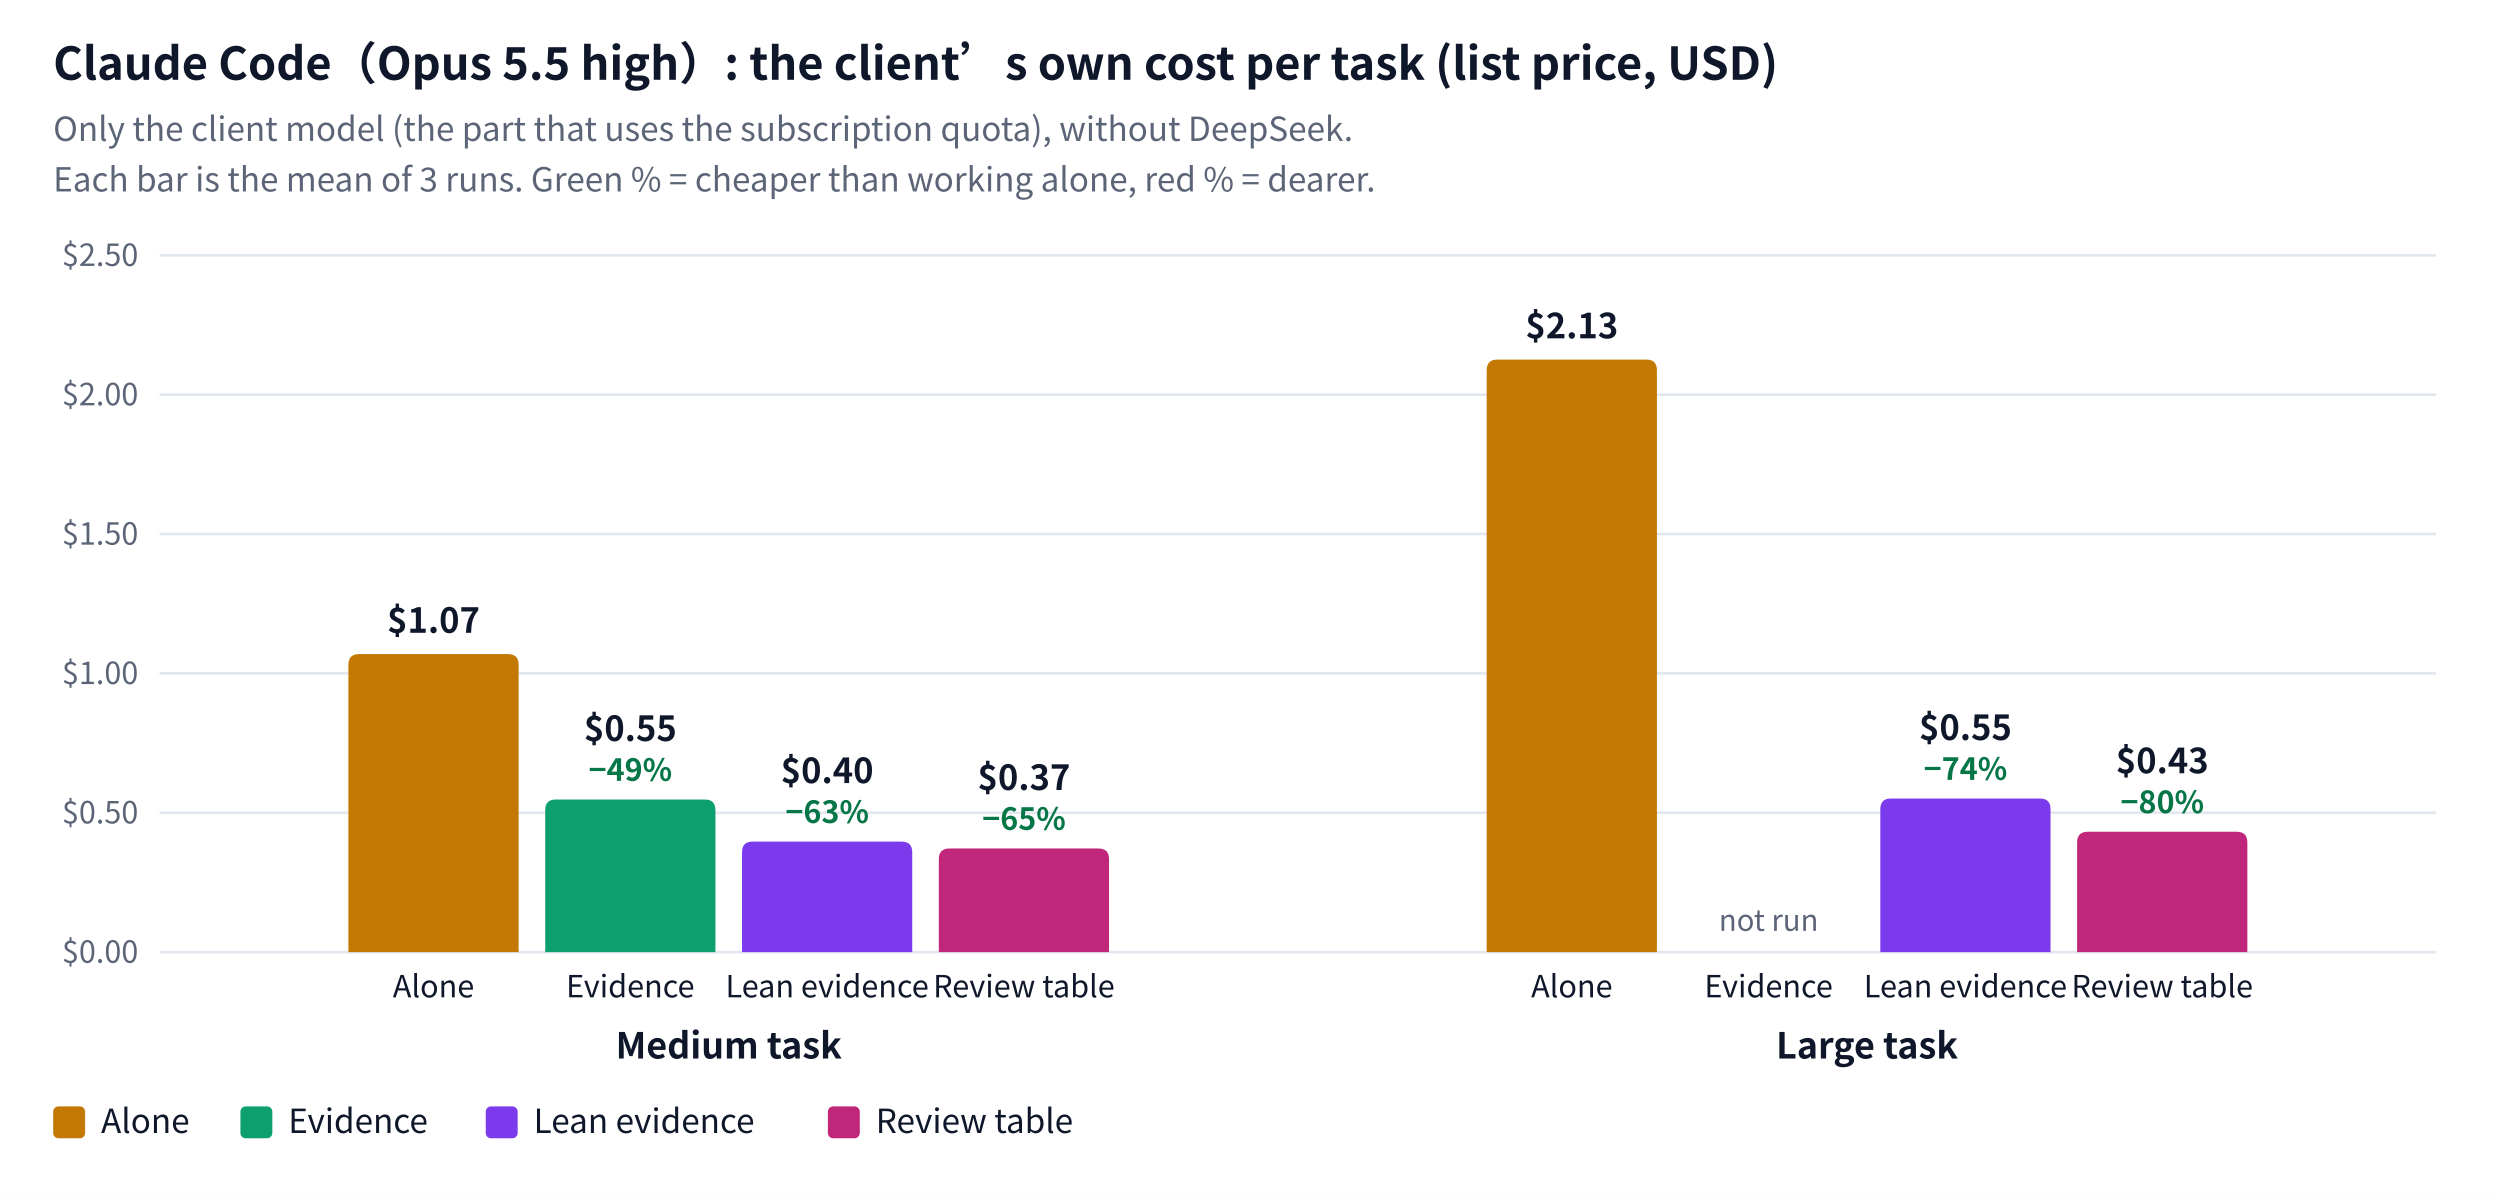
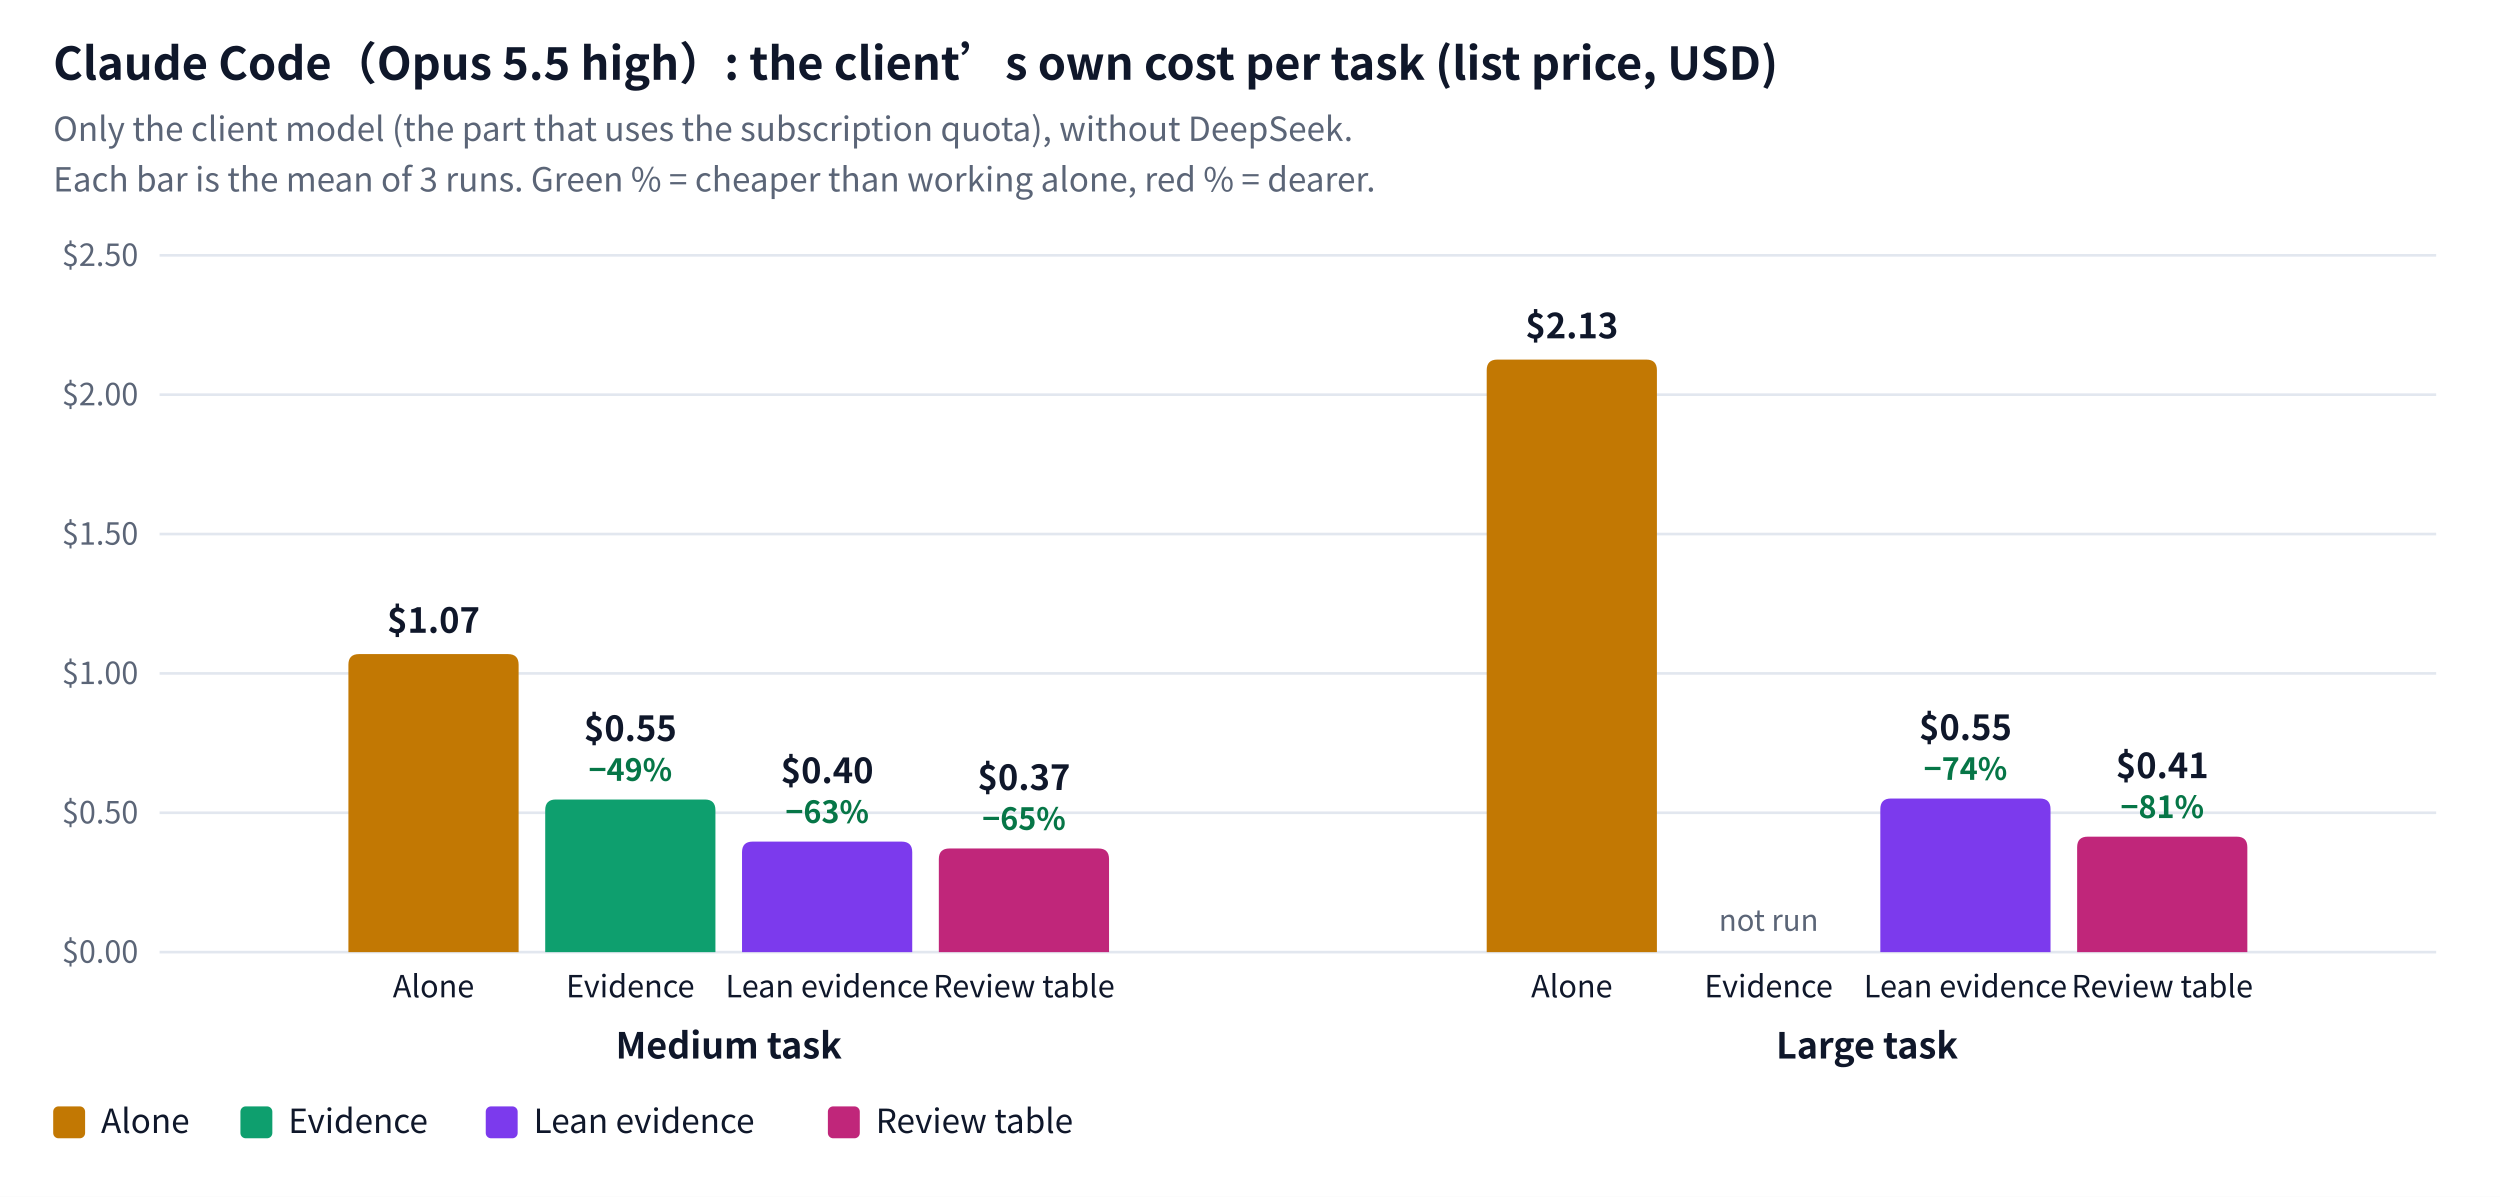
<svg xmlns="http://www.w3.org/2000/svg" width="940" height="450" viewBox="0 0 940 450" font-family="-apple-system, 'Segoe UI', 'PingFang SC', 'Noto Sans CJK SC', Helvetica, Arial, sans-serif">
  <rect width="940" height="450" fill="#FFFFFF" />
  <text x="20" y="30" font-size="17" font-weight="600" fill="#0F172A">Claude Code（Opus 5.5 high）: the client’s own cost per task (list price, USD)</text>
  <text x="20" y="53" font-size="12.5" fill="#5B6577">Only the client model (the part that uses the subscription quota), without DeepSeek.</text>
  <text x="20" y="72" font-size="12.5" fill="#5B6577">Each bar is the mean of 3 runs. Green % = cheaper than working alone, red % = dearer.</text>
  <line x1="60" x2="916" y1="358" y2="358" stroke="#E2E7EF" />
  <text x="52" y="362" font-size="11.5" fill="#5B6577" text-anchor="end">$0.00</text>
  <line x1="60" x2="916" y1="305.6" y2="305.6" stroke="#E2E7EF" />
  <text x="52" y="309.6" font-size="11.5" fill="#5B6577" text-anchor="end">$0.50</text>
  <line x1="60" x2="916" y1="253.2" y2="253.2" stroke="#E2E7EF" />
  <text x="52" y="257.2" font-size="11.5" fill="#5B6577" text-anchor="end">$1.00</text>
  <line x1="60" x2="916" y1="200.8" y2="200.8" stroke="#E2E7EF" />
  <text x="52" y="204.8" font-size="11.5" fill="#5B6577" text-anchor="end">$1.50</text>
  <line x1="60" x2="916" y1="148.4" y2="148.4" stroke="#E2E7EF" />
  <text x="52" y="152.4" font-size="11.5" fill="#5B6577" text-anchor="end">$2.00</text>
  <line x1="60" x2="916" y1="96" y2="96" stroke="#E2E7EF" />
  <text x="52" y="100" font-size="11.5" fill="#5B6577" text-anchor="end">$2.50</text>
  <text x="163" y="375" font-size="11.5" fill="#0F172A" text-anchor="middle">Alone</text>
  <path d="M131,358 V249.937 Q131,245.937 135,245.937 H191 Q195,245.937 195,249.937 V358 Z" fill="#C27803" />
  <text x="163" y="237.937" font-size="13" font-weight="600" fill="#0F172A" text-anchor="middle">$1.07</text>
  <text x="237" y="375" font-size="11.5" fill="#0F172A" text-anchor="middle">Evidence</text>
  <path d="M205,358 V304.612 Q205,300.612 209,300.612 H265 Q269,300.612 269,304.612 V358 Z" fill="#0E9F6E" />
  <text x="237" y="278.612" font-size="13" font-weight="600" fill="#0F172A" text-anchor="middle">$0.55</text>
  <text x="237" y="293.612" font-size="11.5" font-weight="600" fill="#067647" text-anchor="middle">−49%</text>
  <text x="311" y="375" font-size="11.5" fill="#0F172A" text-anchor="middle">Lean evidence</text>
  <path d="M279,358 V320.443 Q279,316.443 283,316.443 H339 Q343,316.443 343,320.443 V358 Z" fill="#7C3AED" />
  <text x="311" y="294.443" font-size="13" font-weight="600" fill="#0F172A" text-anchor="middle">$0.40</text>
  <text x="311" y="309.443" font-size="11.5" font-weight="600" fill="#067647" text-anchor="middle">−63%</text>
  <text x="385" y="375" font-size="11.5" fill="#0F172A" text-anchor="middle">Review table</text>
  <path d="M353,358 V323.028 Q353,319.028 357,319.028 H413 Q417,319.028 417,323.028 V358 Z" fill="#C0267A" />
  <text x="385" y="297.028" font-size="13" font-weight="600" fill="#0F172A" text-anchor="middle">$0.37</text>
  <text x="385" y="312.028" font-size="11.5" font-weight="600" fill="#067647" text-anchor="middle">−65%</text>
  <text x="274" y="398" font-size="13.5" font-weight="600" fill="#0F172A" text-anchor="middle">Medium task</text>
  <text x="591" y="375" font-size="11.5" fill="#0F172A" text-anchor="middle">Alone</text>
  <path d="M559,358 V139.206 Q559,135.206 563,135.206 H619 Q623,135.206 623,139.206 V358 Z" fill="#C27803" />
  <text x="591" y="127.206" font-size="13" font-weight="600" fill="#0F172A" text-anchor="middle">$2.13</text>
  <text x="665" y="375" font-size="11.5" fill="#0F172A" text-anchor="middle">Evidence</text>
  <text x="665" y="350" font-size="11" fill="#5B6577" text-anchor="middle">not run</text>
  <text x="739" y="375" font-size="11.5" fill="#0F172A" text-anchor="middle">Lean evidence</text>
  <path d="M707,358 V304.241 Q707,300.241 711,300.241 H767 Q771,300.241 771,304.241 V358 Z" fill="#7C3AED" />
  <text x="739" y="278.241" font-size="13" font-weight="600" fill="#0F172A" text-anchor="middle">$0.55</text>
  <text x="739" y="293.241" font-size="11.5" font-weight="600" fill="#067647" text-anchor="middle">−74%</text>
  <text x="813" y="375" font-size="11.5" fill="#0F172A" text-anchor="middle">Review table</text>
-   <path d="M781,358 V316.742 Q781,312.742 785,312.742 H841 Q845,312.742 845,316.742 V358 Z" fill="#C0267A" />
-   <text x="813" y="290.742" font-size="13" font-weight="600" fill="#0F172A" text-anchor="middle">$0.43</text>
-   <text x="813" y="305.742" font-size="11.5" font-weight="600" fill="#067647" text-anchor="middle">−80%</text>
+   <path d="M781,358 V318.585 Q781,314.585 785,314.585 H841 Q845,314.585 845,318.585 V358 Z" fill="#C0267A" />
+   <text x="813" y="292.585" font-size="13" font-weight="600" fill="#0F172A" text-anchor="middle">$0.41</text>
+   <text x="813" y="307.585" font-size="11.5" font-weight="600" fill="#067647" text-anchor="middle">−81%</text>
  <text x="702" y="398" font-size="13.5" font-weight="600" fill="#0F172A" text-anchor="middle">Large task</text>
  <rect x="20" y="416" width="12" height="12" rx="2" fill="#C27803" />
  <text x="38" y="426" font-size="12.5" fill="#0F172A">Alone</text>
  <rect x="90.4" y="416" width="12" height="12" rx="2" fill="#0E9F6E" />
  <text x="108.4" y="426" font-size="12.5" fill="#0F172A">Evidence</text>
  <rect x="182.64" y="416" width="12" height="12" rx="2" fill="#7C3AED" />
  <text x="200.64" y="426" font-size="12.5" fill="#0F172A">Lean evidence</text>
  <rect x="311.28" y="416" width="12" height="12" rx="2" fill="#C0267A" />
  <text x="329.28" y="426" font-size="12.5" fill="#0F172A">Review table</text>
</svg>
